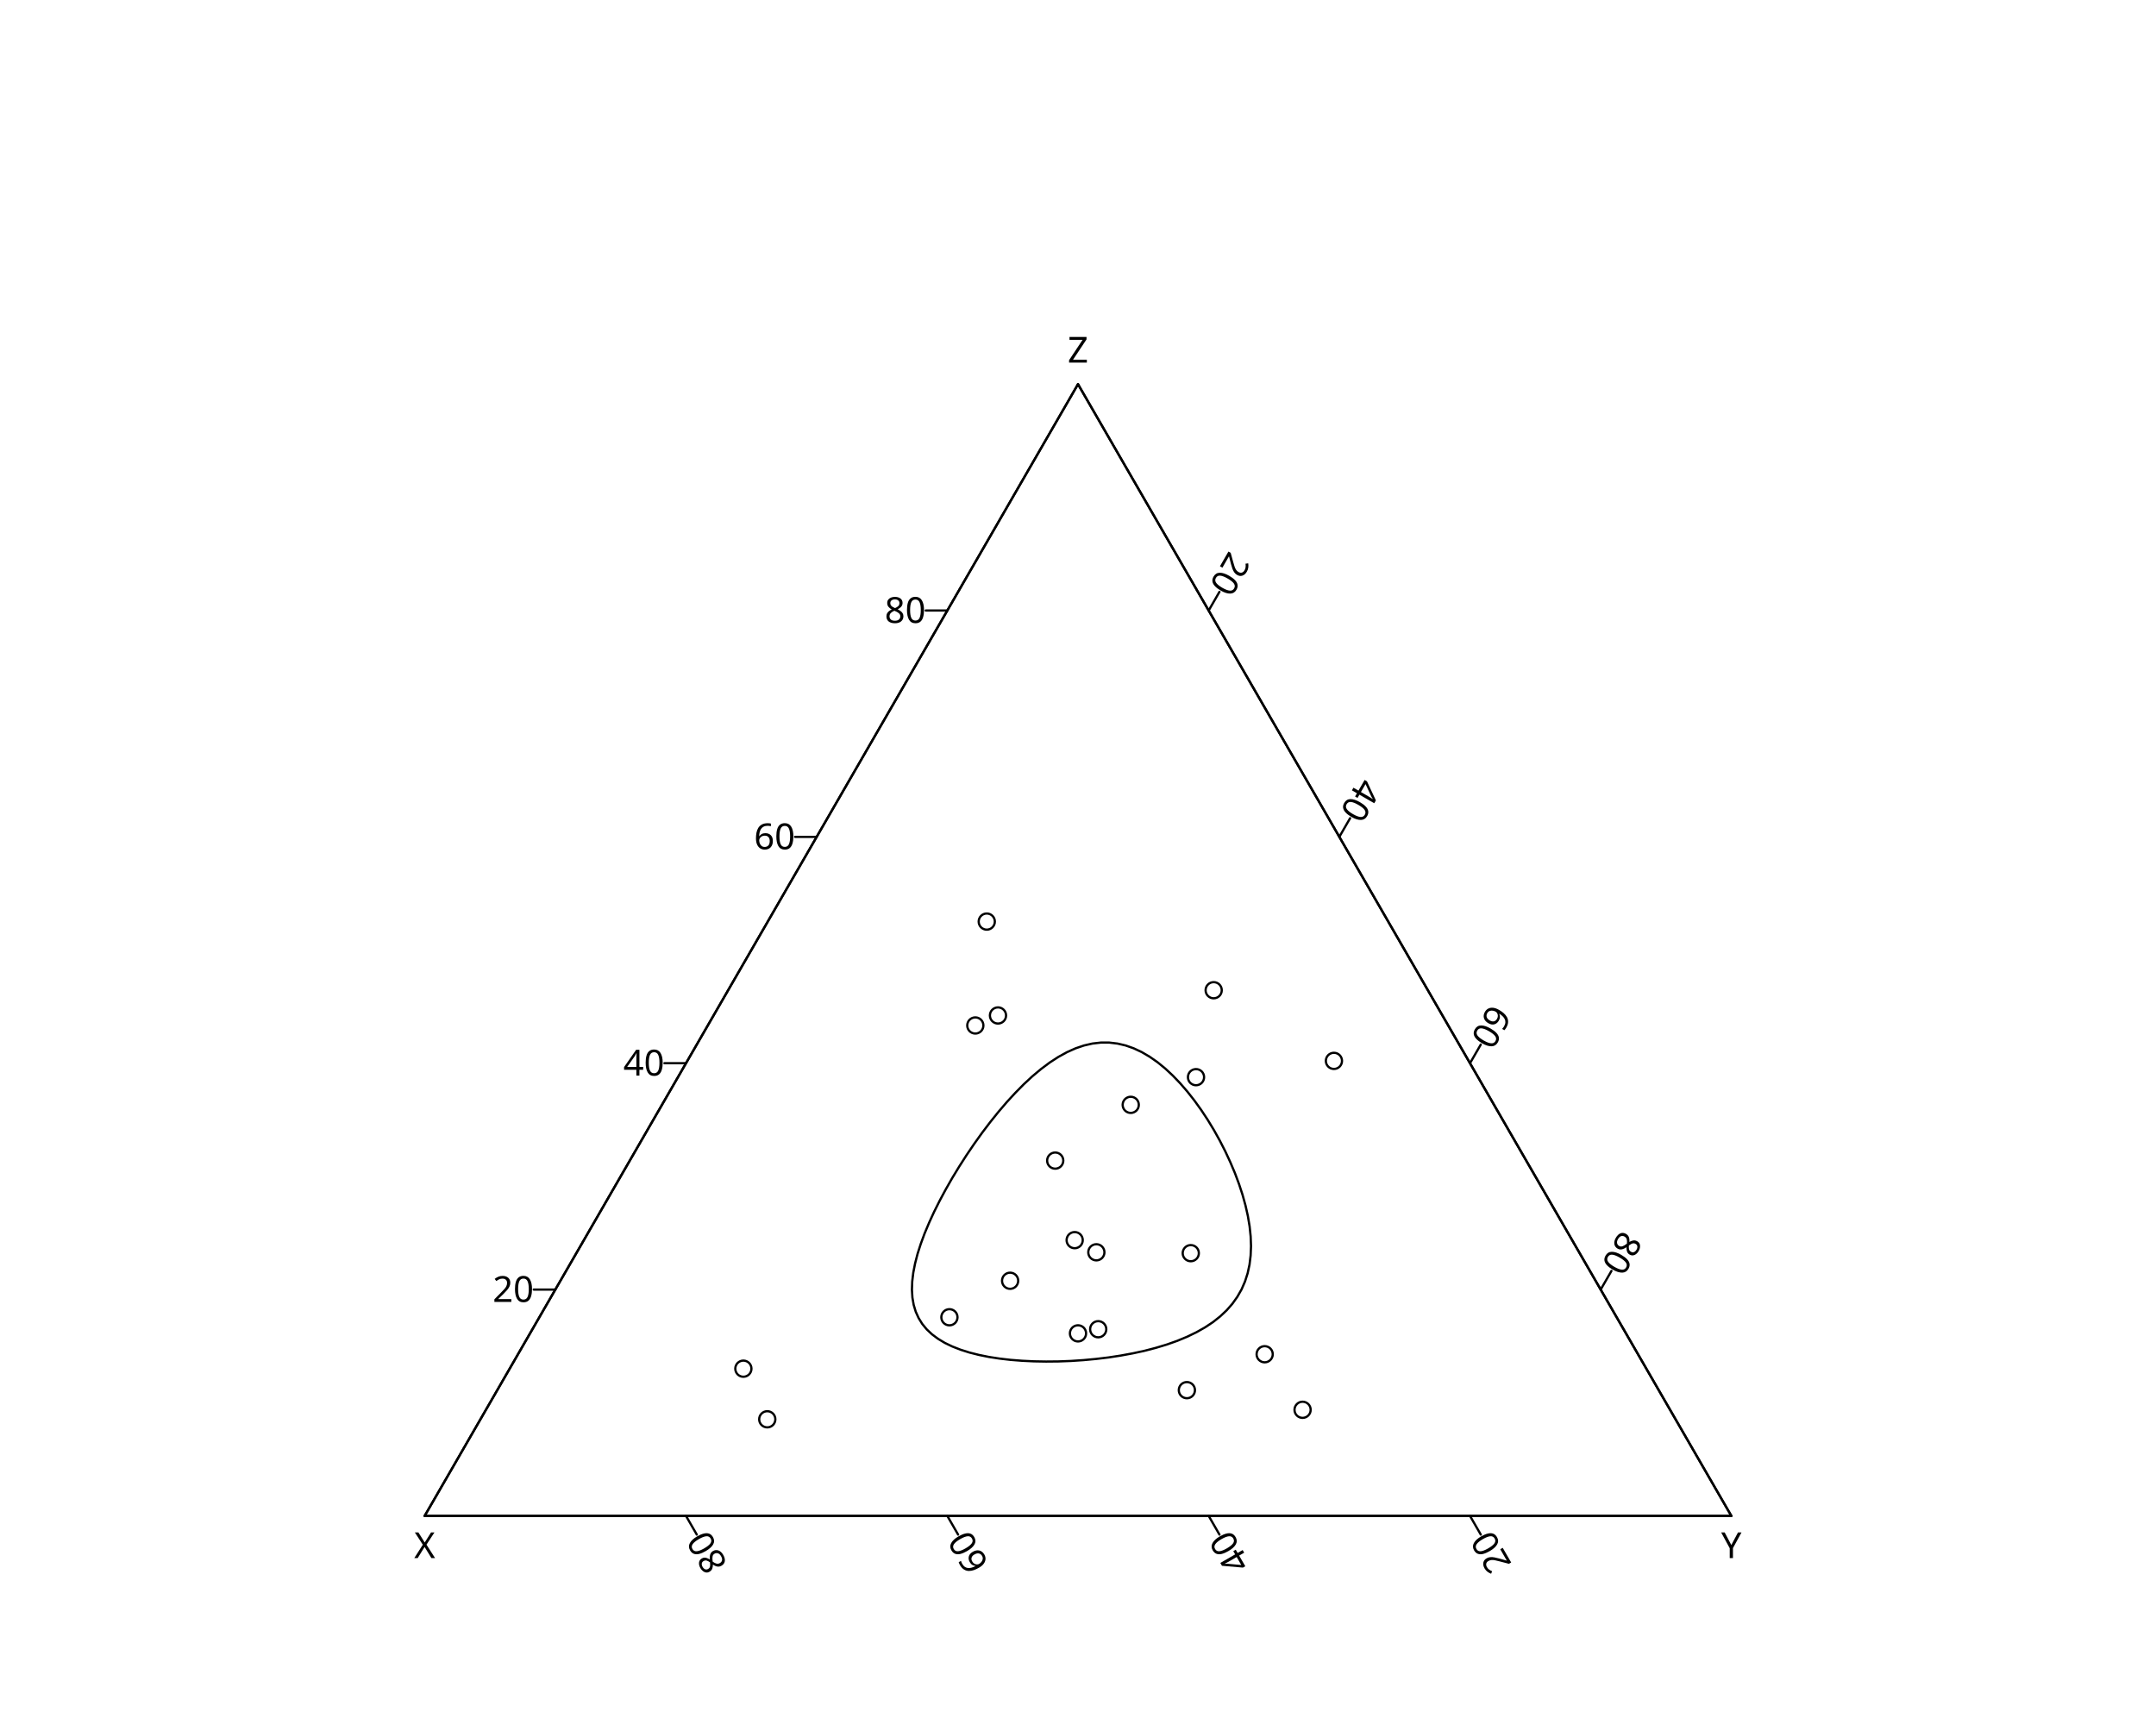
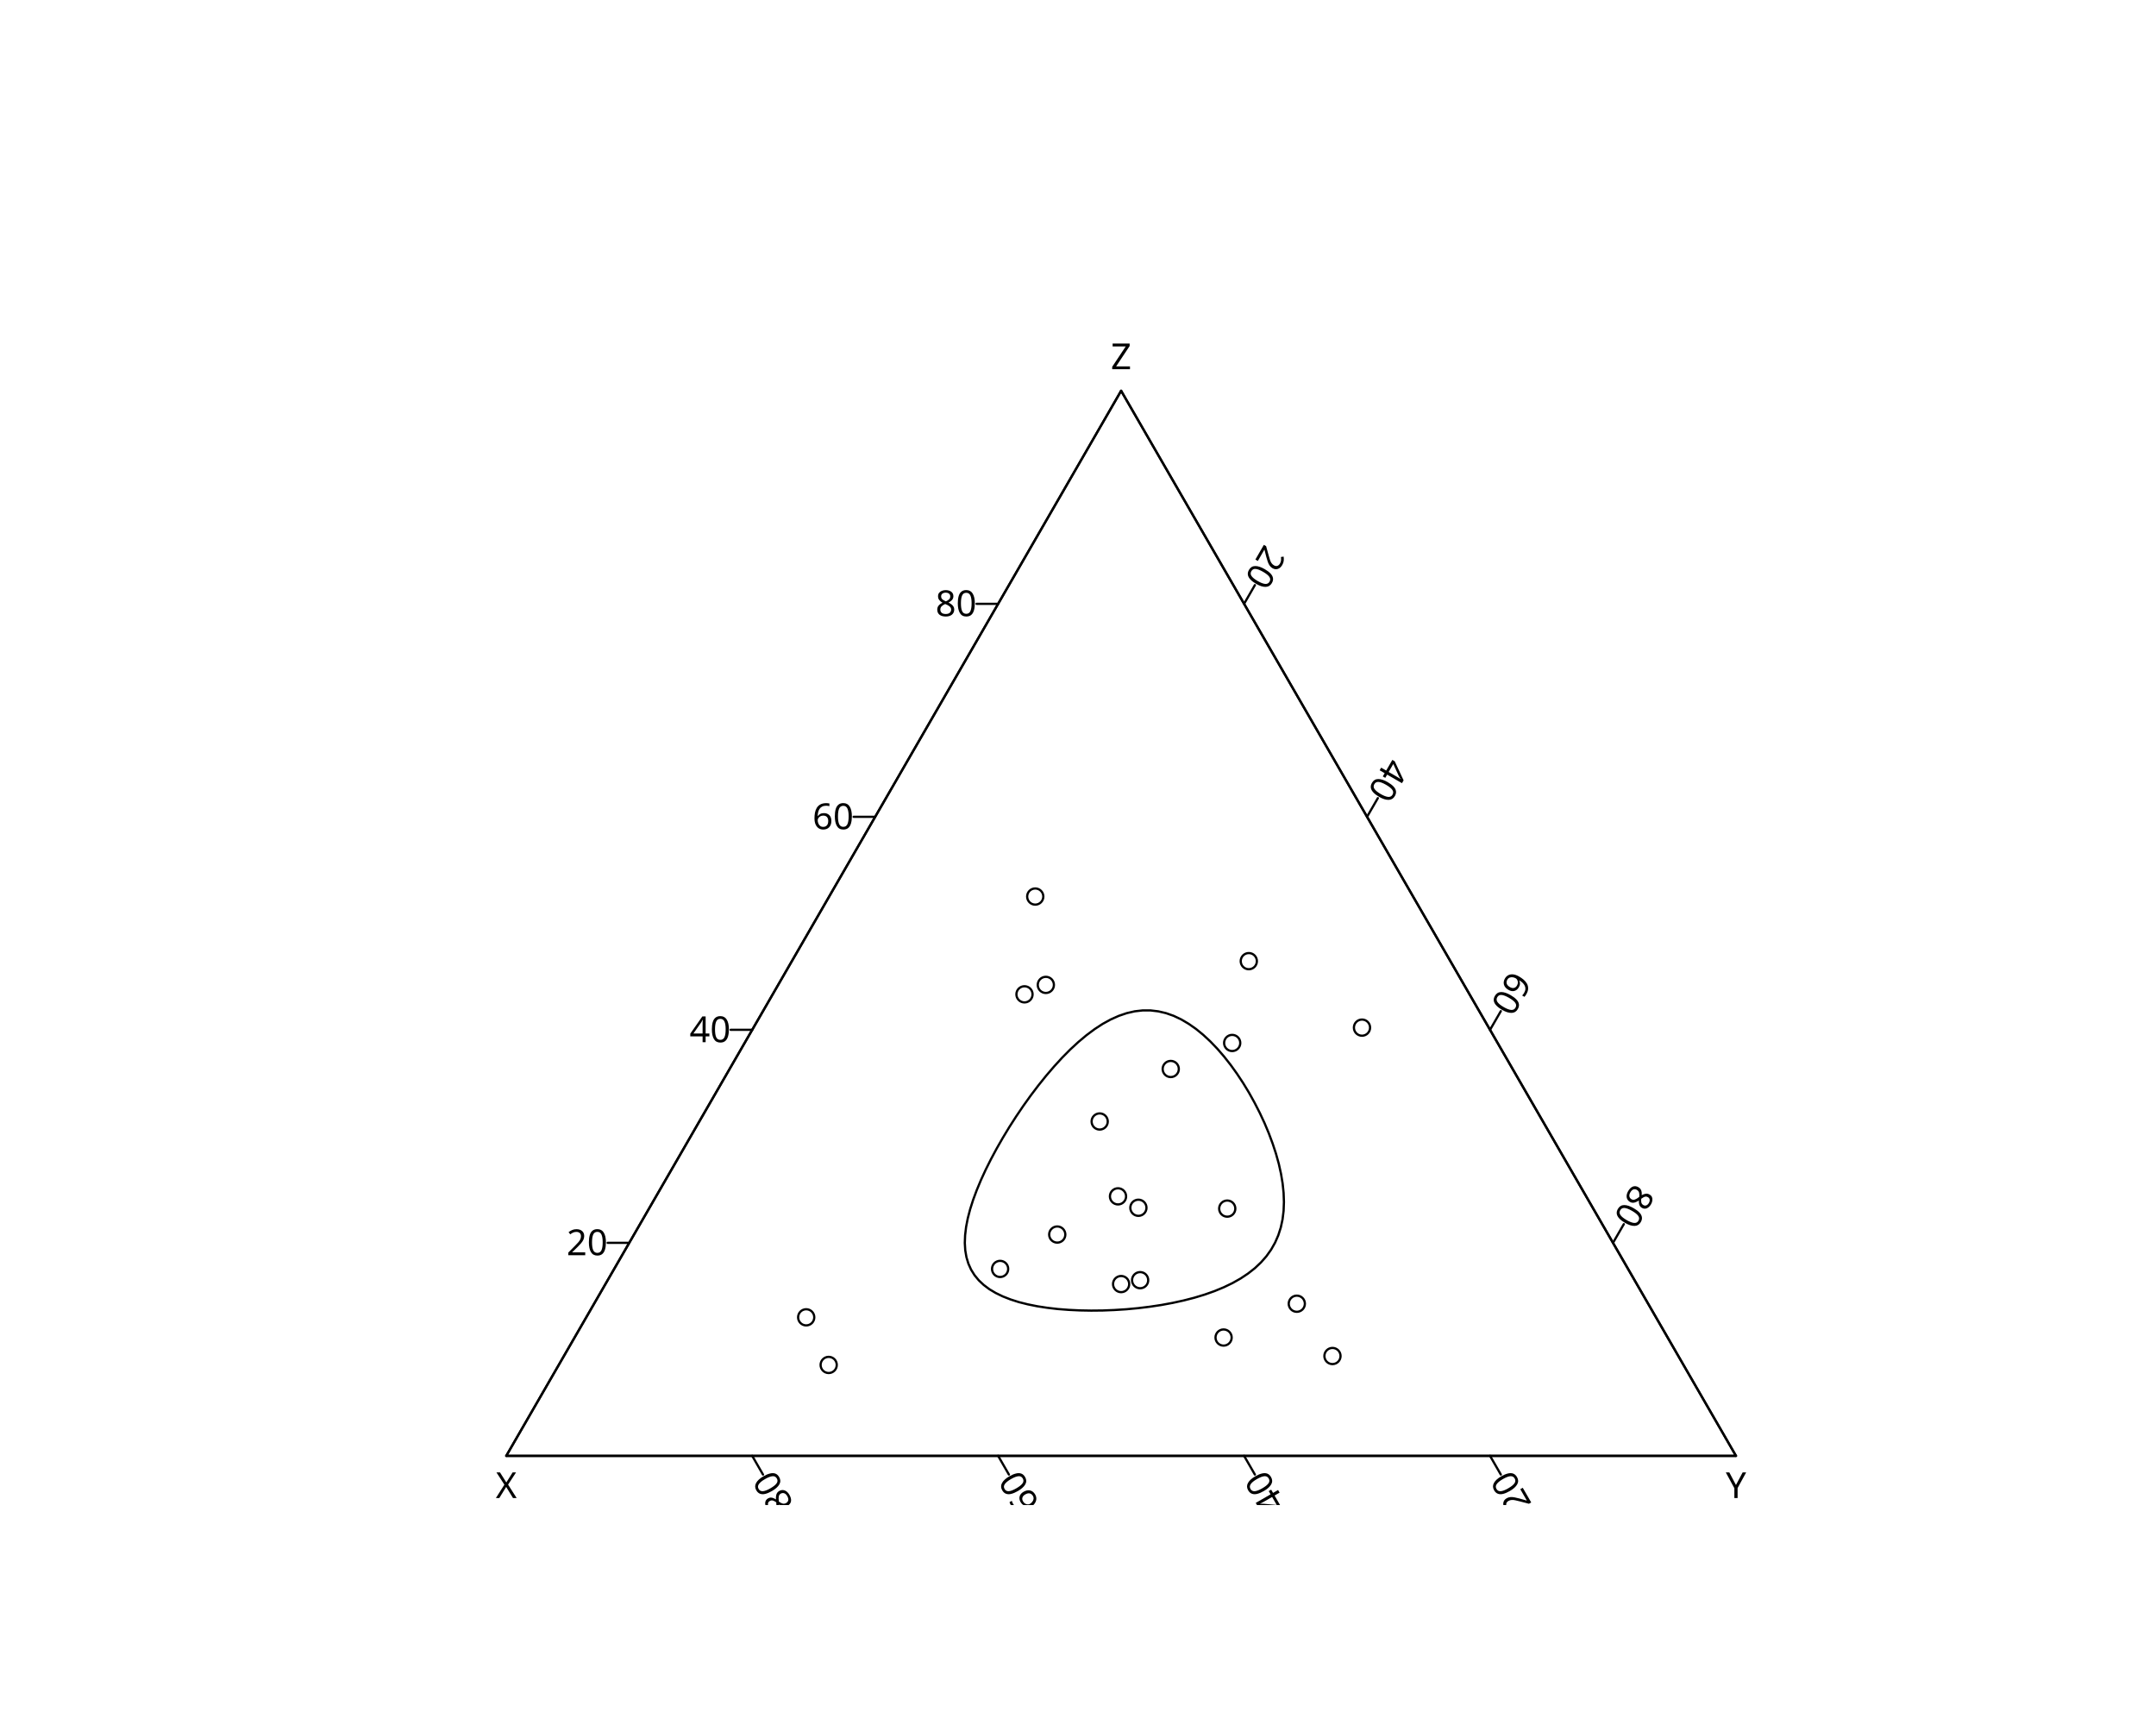
<svg xmlns="http://www.w3.org/2000/svg" class="svglite" data-engine-version="2.0" width="720.00pt" height="576.00pt" viewBox="0 0 720.00 576.00">
  <defs>
    <style type="text/css">
    .svglite line, .svglite polyline, .svglite polygon, .svglite path, .svglite rect, .svglite circle {
      fill: none;
      stroke: #000000;
      stroke-linecap: round;
      stroke-linejoin: round;
      stroke-miterlimit: 10.00;
    }
  </style>
  </defs>
  <rect width="100%" height="100%" style="stroke: none; fill: #FFFFFF;" />
  <defs>
    <clipPath id="cpMC4wMHw3MjAuMDB8MC4wMHw1NzYuMDA=">
      <rect x="0.00" y="0.00" width="720.00" height="576.00" />
    </clipPath>
  </defs>
  <g clip-path="url(#cpMC4wMHw3MjAuMDB8MC4wMHw1NzYuMDA=)">
</g>
  <defs>
-     <clipPath id="cpMTAwLjgwfDYxOS4yMHwyOC44MHw1NDcuMjA=">
-       <rect x="100.80" y="28.80" width="518.40" height="518.40" />
+     <clipPath id="cpMTUyLjY0fDU5Ni4xNnw1OS4wNHw1MDIuNTY=">
+       <rect x="152.64" y="59.04" width="443.52" height="443.52" />
    </clipPath>
  </defs>
-   <g clip-path="url(#cpMTAwLjgwfDYxOS4yMHwyOC44MHw1NDcuMjA=)">
-     <circle cx="317.06" cy="439.85" r="2.70" style="stroke-width: 0.75;" />
-     <circle cx="399.41" cy="359.68" r="2.70" style="stroke-width: 0.75;" />
-     <circle cx="256.23" cy="473.92" r="2.70" style="stroke-width: 0.75;" />
-     <circle cx="366.13" cy="418.16" r="2.70" style="stroke-width: 0.75;" />
-     <circle cx="377.61" cy="368.92" r="2.70" style="stroke-width: 0.75;" />
-     <circle cx="248.25" cy="457.02" r="2.70" style="stroke-width: 0.75;" />
-     <circle cx="358.89" cy="414.10" r="2.70" style="stroke-width: 0.75;" />
-     <circle cx="325.71" cy="342.42" r="2.70" style="stroke-width: 0.75;" />
-     <circle cx="405.31" cy="330.65" r="2.70" style="stroke-width: 0.75;" />
-     <circle cx="435.00" cy="470.75" r="2.70" style="stroke-width: 0.75;" />
-     <circle cx="329.53" cy="307.73" r="2.70" style="stroke-width: 0.75;" />
-     <circle cx="352.39" cy="387.54" r="2.70" style="stroke-width: 0.75;" />
-     <circle cx="366.75" cy="443.85" r="2.70" style="stroke-width: 0.75;" />
-     <circle cx="445.47" cy="354.24" r="2.70" style="stroke-width: 0.75;" />
-     <circle cx="397.66" cy="418.45" r="2.70" style="stroke-width: 0.75;" />
-     <circle cx="337.33" cy="427.66" r="2.70" style="stroke-width: 0.75;" />
-     <circle cx="333.28" cy="339.08" r="2.70" style="stroke-width: 0.75;" />
-     <circle cx="360.00" cy="445.23" r="2.70" style="stroke-width: 0.75;" />
-     <circle cx="396.36" cy="464.19" r="2.70" style="stroke-width: 0.75;" />
-     <circle cx="422.34" cy="452.20" r="2.70" style="stroke-width: 0.75;" />
-     <text transform="translate(236.27,510.35) rotate(-120)" text-anchor="end" style="font-size: 12.00px; font-family: sans;" textLength="13.35px" lengthAdjust="spacingAndGlyphs">80</text>
-     <text transform="translate(323.54,510.35) rotate(-120)" text-anchor="end" style="font-size: 12.00px; font-family: sans;" textLength="13.35px" lengthAdjust="spacingAndGlyphs">60</text>
-     <text transform="translate(410.81,510.35) rotate(-120)" text-anchor="end" style="font-size: 12.00px; font-family: sans;" textLength="13.35px" lengthAdjust="spacingAndGlyphs">40</text>
-     <text transform="translate(498.09,510.35) rotate(-120)" text-anchor="end" style="font-size: 12.00px; font-family: sans;" textLength="13.35px" lengthAdjust="spacingAndGlyphs">20</text>
-     <line x1="141.82" y1="506.18" x2="578.18" y2="506.18" style="stroke-width: 0.75;" />
-     <line x1="229.09" y1="506.18" x2="232.69" y2="512.42" style="stroke-width: 0.75;" />
-     <line x1="316.36" y1="506.18" x2="319.96" y2="512.42" style="stroke-width: 0.75;" />
-     <line x1="403.64" y1="506.18" x2="407.24" y2="512.42" style="stroke-width: 0.75;" />
-     <line x1="490.91" y1="506.18" x2="494.51" y2="512.42" style="stroke-width: 0.75;" />
-     <text transform="translate(534.57,422.30) rotate(-240)" text-anchor="end" style="font-size: 12.00px; font-family: sans;" textLength="13.35px" lengthAdjust="spacingAndGlyphs">80</text>
-     <text transform="translate(490.93,346.72) rotate(-240)" text-anchor="end" style="font-size: 12.00px; font-family: sans;" textLength="13.35px" lengthAdjust="spacingAndGlyphs">60</text>
-     <text transform="translate(447.30,271.14) rotate(-240)" text-anchor="end" style="font-size: 12.00px; font-family: sans;" textLength="13.35px" lengthAdjust="spacingAndGlyphs">40</text>
-     <text transform="translate(403.66,195.56) rotate(-240)" text-anchor="end" style="font-size: 12.00px; font-family: sans;" textLength="13.35px" lengthAdjust="spacingAndGlyphs">20</text>
-     <line x1="578.18" y1="506.18" x2="360.00" y2="128.28" style="stroke-width: 0.75;" />
-     <line x1="534.55" y1="430.60" x2="538.15" y2="424.37" style="stroke-width: 0.75;" />
-     <line x1="490.91" y1="355.02" x2="494.51" y2="348.79" style="stroke-width: 0.75;" />
-     <line x1="447.27" y1="279.44" x2="450.87" y2="273.21" style="stroke-width: 0.75;" />
-     <line x1="403.64" y1="203.86" x2="407.24" y2="197.62" style="stroke-width: 0.75;" />
-     <text x="309.16" y="207.99" text-anchor="end" style="font-size: 12.00px; font-family: sans;" textLength="13.35px" lengthAdjust="spacingAndGlyphs">80</text>
-     <text x="265.53" y="283.57" text-anchor="end" style="font-size: 12.00px; font-family: sans;" textLength="13.35px" lengthAdjust="spacingAndGlyphs">60</text>
-     <text x="221.89" y="359.15" text-anchor="end" style="font-size: 12.00px; font-family: sans;" textLength="13.35px" lengthAdjust="spacingAndGlyphs">40</text>
-     <text x="178.25" y="434.73" text-anchor="end" style="font-size: 12.00px; font-family: sans;" textLength="13.35px" lengthAdjust="spacingAndGlyphs">20</text>
-     <line x1="360.00" y1="128.28" x2="141.82" y2="506.18" style="stroke-width: 0.75;" />
-     <line x1="316.36" y1="203.86" x2="309.16" y2="203.86" style="stroke-width: 0.75;" />
-     <line x1="272.73" y1="279.44" x2="265.53" y2="279.44" style="stroke-width: 0.75;" />
-     <line x1="229.09" y1="355.02" x2="221.89" y2="355.02" style="stroke-width: 0.75;" />
-     <line x1="185.45" y1="430.60" x2="178.25" y2="430.60" style="stroke-width: 0.75;" />
-     <polygon points="141.82,506.18 360.00,128.28 578.18,506.18 " style="stroke-width: 0.75; fill: none;" />
-     <text x="141.82" y="520.26" text-anchor="middle" style="font-size: 12.00px; font-family: sans;" textLength="8.01px" lengthAdjust="spacingAndGlyphs">X</text>
-     <text x="578.18" y="520.26" text-anchor="middle" style="font-size: 12.00px; font-family: sans;" textLength="8.01px" lengthAdjust="spacingAndGlyphs">Y</text>
-     <text x="360.00" y="121.08" text-anchor="middle" style="font-size: 12.00px; font-family: sans;" textLength="7.33px" lengthAdjust="spacingAndGlyphs">Z</text>
-     <polygon points="353.47,454.60 357.64,454.44 361.83,454.16 366.02,453.77 370.17,453.27 374.28,452.64 378.30,451.90 382.22,451.05 386.01,450.06 389.65,448.96 393.13,447.73 396.43,446.36 399.52,444.87 402.40,443.24 405.06,441.48 407.47,439.57 409.64,437.53 411.56,435.34 413.22,433.00 414.63,430.53 415.77,427.91 416.65,425.16 417.28,422.27 417.65,419.25 417.78,416.11 417.66,412.86 417.31,409.50 416.73,406.06 415.94,402.54 414.95,398.96 413.76,395.34 412.40,391.70 410.86,388.06 409.18,384.44 407.35,380.86 405.40,377.36 403.33,373.95 401.16,370.66 398.90,367.52 396.56,364.54 394.15,361.75 391.67,359.16 389.15,356.81 386.58,354.71 383.96,352.88 381.31,351.32 378.63,350.06 375.92,349.10 373.19,348.46 370.43,348.13 367.64,348.13 364.84,348.45 362.01,349.10 359.17,350.06 356.31,351.34 353.44,352.92 350.55,354.80 347.66,356.96 344.77,359.38 341.89,362.05 339.03,364.95 336.18,368.05 333.38,371.33 330.62,374.77 327.92,378.33 325.30,382.00 322.76,385.74 320.33,389.53 318.01,393.34 315.84,397.15 313.81,400.93 311.94,404.66 310.26,408.32 308.77,411.88 307.49,415.35 306.42,418.69 305.59,421.90 304.99,424.97 304.64,427.89 304.54,430.65 304.70,433.26 305.12,435.70 305.81,437.99 306.77,440.11 307.99,442.08 309.48,443.89 311.24,445.54 313.25,447.04 315.51,448.40 318.02,449.61 320.76,450.68 323.72,451.62 326.89,452.42 330.25,453.10 333.80,453.65 337.50,454.08 341.34,454.38 345.30,454.57 349.35,454.64 353.47,454.60 " style="stroke-width: 0.75; fill: none;" />
+   <g clip-path="url(#cpMTUyLjY0fDU5Ni4xNnw1OS4wNHw1MDIuNTY=)">
+     <circle cx="333.99" cy="423.71" r="2.70" style="stroke-width: 0.75;" />
+     <circle cx="411.49" cy="348.26" r="2.70" style="stroke-width: 0.75;" />
+     <circle cx="276.74" cy="455.77" r="2.70" style="stroke-width: 0.75;" />
+     <circle cx="380.17" cy="403.29" r="2.70" style="stroke-width: 0.75;" />
+     <circle cx="390.97" cy="356.95" r="2.70" style="stroke-width: 0.75;" />
+     <circle cx="269.23" cy="439.87" r="2.70" style="stroke-width: 0.75;" />
+     <circle cx="373.36" cy="399.48" r="2.70" style="stroke-width: 0.75;" />
+     <circle cx="342.13" cy="332.02" r="2.70" style="stroke-width: 0.75;" />
+     <circle cx="417.04" cy="320.94" r="2.70" style="stroke-width: 0.75;" />
+     <circle cx="444.98" cy="452.79" r="2.70" style="stroke-width: 0.75;" />
+     <circle cx="345.72" cy="299.37" r="2.70" style="stroke-width: 0.75;" />
+     <circle cx="367.24" cy="374.48" r="2.70" style="stroke-width: 0.75;" />
+     <circle cx="380.75" cy="427.47" r="2.70" style="stroke-width: 0.75;" />
+     <circle cx="454.84" cy="343.14" r="2.70" style="stroke-width: 0.75;" />
+     <circle cx="409.84" cy="403.57" r="2.70" style="stroke-width: 0.75;" />
+     <circle cx="353.07" cy="412.23" r="2.70" style="stroke-width: 0.75;" />
+     <circle cx="349.26" cy="328.87" r="2.70" style="stroke-width: 0.75;" />
+     <circle cx="374.40" cy="428.77" r="2.70" style="stroke-width: 0.75;" />
+     <circle cx="408.62" cy="446.62" r="2.70" style="stroke-width: 0.75;" />
+     <circle cx="433.07" cy="435.33" r="2.70" style="stroke-width: 0.75;" />
+     <text transform="translate(258.38,490.30) rotate(-120)" text-anchor="end" style="font-size: 12.00px; font-family: sans;" textLength="13.35px" lengthAdjust="spacingAndGlyphs">80</text>
+     <text transform="translate(340.51,490.30) rotate(-120)" text-anchor="end" style="font-size: 12.00px; font-family: sans;" textLength="13.35px" lengthAdjust="spacingAndGlyphs">60</text>
+     <text transform="translate(422.64,490.30) rotate(-120)" text-anchor="end" style="font-size: 12.00px; font-family: sans;" textLength="13.35px" lengthAdjust="spacingAndGlyphs">40</text>
+     <text transform="translate(504.78,490.30) rotate(-120)" text-anchor="end" style="font-size: 12.00px; font-family: sans;" textLength="13.35px" lengthAdjust="spacingAndGlyphs">20</text>
+     <line x1="169.07" y1="486.13" x2="579.73" y2="486.13" style="stroke-width: 0.75;" />
+     <line x1="251.20" y1="486.13" x2="254.80" y2="492.37" style="stroke-width: 0.75;" />
+     <line x1="333.33" y1="486.13" x2="336.93" y2="492.37" style="stroke-width: 0.75;" />
+     <line x1="415.47" y1="486.13" x2="419.07" y2="492.37" style="stroke-width: 0.75;" />
+     <line x1="497.60" y1="486.13" x2="501.20" y2="492.37" style="stroke-width: 0.75;" />
+     <text transform="translate(538.69,406.70) rotate(-240)" text-anchor="end" style="font-size: 12.00px; font-family: sans;" textLength="13.35px" lengthAdjust="spacingAndGlyphs">80</text>
+     <text transform="translate(497.62,335.57) rotate(-240)" text-anchor="end" style="font-size: 12.00px; font-family: sans;" textLength="13.35px" lengthAdjust="spacingAndGlyphs">60</text>
+     <text transform="translate(456.56,264.44) rotate(-240)" text-anchor="end" style="font-size: 12.00px; font-family: sans;" textLength="13.35px" lengthAdjust="spacingAndGlyphs">40</text>
+     <text transform="translate(415.49,193.32) rotate(-240)" text-anchor="end" style="font-size: 12.00px; font-family: sans;" textLength="13.35px" lengthAdjust="spacingAndGlyphs">20</text>
+     <line x1="579.73" y1="486.13" x2="374.40" y2="130.49" style="stroke-width: 0.75;" />
+     <line x1="538.67" y1="415.00" x2="542.27" y2="408.77" style="stroke-width: 0.75;" />
+     <line x1="497.60" y1="343.87" x2="501.20" y2="337.64" style="stroke-width: 0.75;" />
+     <line x1="456.53" y1="272.74" x2="460.13" y2="266.51" style="stroke-width: 0.75;" />
+     <line x1="415.47" y1="201.62" x2="419.07" y2="195.38" style="stroke-width: 0.75;" />
+     <text x="326.13" y="205.74" text-anchor="end" style="font-size: 12.00px; font-family: sans;" textLength="13.35px" lengthAdjust="spacingAndGlyphs">80</text>
+     <text x="285.07" y="276.87" text-anchor="end" style="font-size: 12.00px; font-family: sans;" textLength="13.35px" lengthAdjust="spacingAndGlyphs">60</text>
+     <text x="244.00" y="348.00" text-anchor="end" style="font-size: 12.00px; font-family: sans;" textLength="13.35px" lengthAdjust="spacingAndGlyphs">40</text>
+     <text x="202.93" y="419.13" text-anchor="end" style="font-size: 12.00px; font-family: sans;" textLength="13.35px" lengthAdjust="spacingAndGlyphs">20</text>
+     <line x1="374.40" y1="130.49" x2="169.07" y2="486.13" style="stroke-width: 0.75;" />
+     <line x1="333.33" y1="201.62" x2="326.13" y2="201.62" style="stroke-width: 0.75;" />
+     <line x1="292.27" y1="272.74" x2="285.07" y2="272.74" style="stroke-width: 0.75;" />
+     <line x1="251.20" y1="343.87" x2="244.00" y2="343.87" style="stroke-width: 0.75;" />
+     <line x1="210.13" y1="415.00" x2="202.93" y2="415.00" style="stroke-width: 0.75;" />
+     <polygon points="169.07,486.13 374.40,130.49 579.73,486.13 " style="stroke-width: 0.75; fill: none;" />
+     <text x="169.07" y="500.22" text-anchor="middle" style="font-size: 12.00px; font-family: sans;" textLength="8.01px" lengthAdjust="spacingAndGlyphs">X</text>
+     <text x="579.73" y="500.22" text-anchor="middle" style="font-size: 12.00px; font-family: sans;" textLength="8.01px" lengthAdjust="spacingAndGlyphs">Y</text>
+     <text x="374.40" y="123.29" text-anchor="middle" style="font-size: 12.00px; font-family: sans;" textLength="7.33px" lengthAdjust="spacingAndGlyphs">Z</text>
+     <polygon points="368.26,437.59 372.18,437.43 376.13,437.18 380.06,436.81 383.98,436.33 387.84,435.75 391.62,435.05 395.31,434.24 398.88,433.32 402.31,432.28 405.58,431.12 408.68,429.84 411.60,428.43 414.31,426.90 416.80,425.24 419.08,423.45 421.12,421.52 422.93,419.46 424.49,417.27 425.81,414.94 426.89,412.47 427.72,409.88 428.31,407.16 428.66,404.32 428.77,401.37 428.66,398.31 428.33,395.15 427.79,391.91 427.05,388.59 426.11,385.22 424.99,381.82 423.71,378.39 422.27,374.96 420.68,371.56 418.96,368.20 417.13,364.90 415.18,361.69 413.14,358.60 411.01,355.63 408.81,352.83 406.54,350.20 404.21,347.77 401.83,345.56 399.41,343.58 396.95,341.86 394.46,340.39 391.94,339.20 389.39,338.30 386.81,337.70 384.21,337.39 381.59,337.39 378.95,337.69 376.29,338.30 373.62,339.21 370.93,340.41 368.22,341.90 365.51,343.67 362.79,345.70 360.07,347.98 357.36,350.49 354.66,353.22 351.99,356.14 349.35,359.22 346.75,362.46 344.21,365.81 341.74,369.26 339.35,372.79 337.06,376.35 334.89,379.94 332.84,383.52 330.93,387.08 329.17,390.59 327.59,394.03 326.19,397.39 324.98,400.65 323.98,403.79 323.19,406.81 322.63,409.70 322.30,412.45 322.20,415.05 322.35,417.50 322.75,419.81 323.40,421.96 324.30,423.96 325.46,425.81 326.86,427.51 328.51,429.06 330.40,430.48 332.53,431.75 334.89,432.89 337.47,433.90 340.25,434.79 343.24,435.54 346.41,436.18 349.74,436.69 353.22,437.10 356.84,437.38 360.56,437.56 364.38,437.63 368.26,437.59 " style="stroke-width: 0.75; fill: none;" />
  </g>
</svg>
